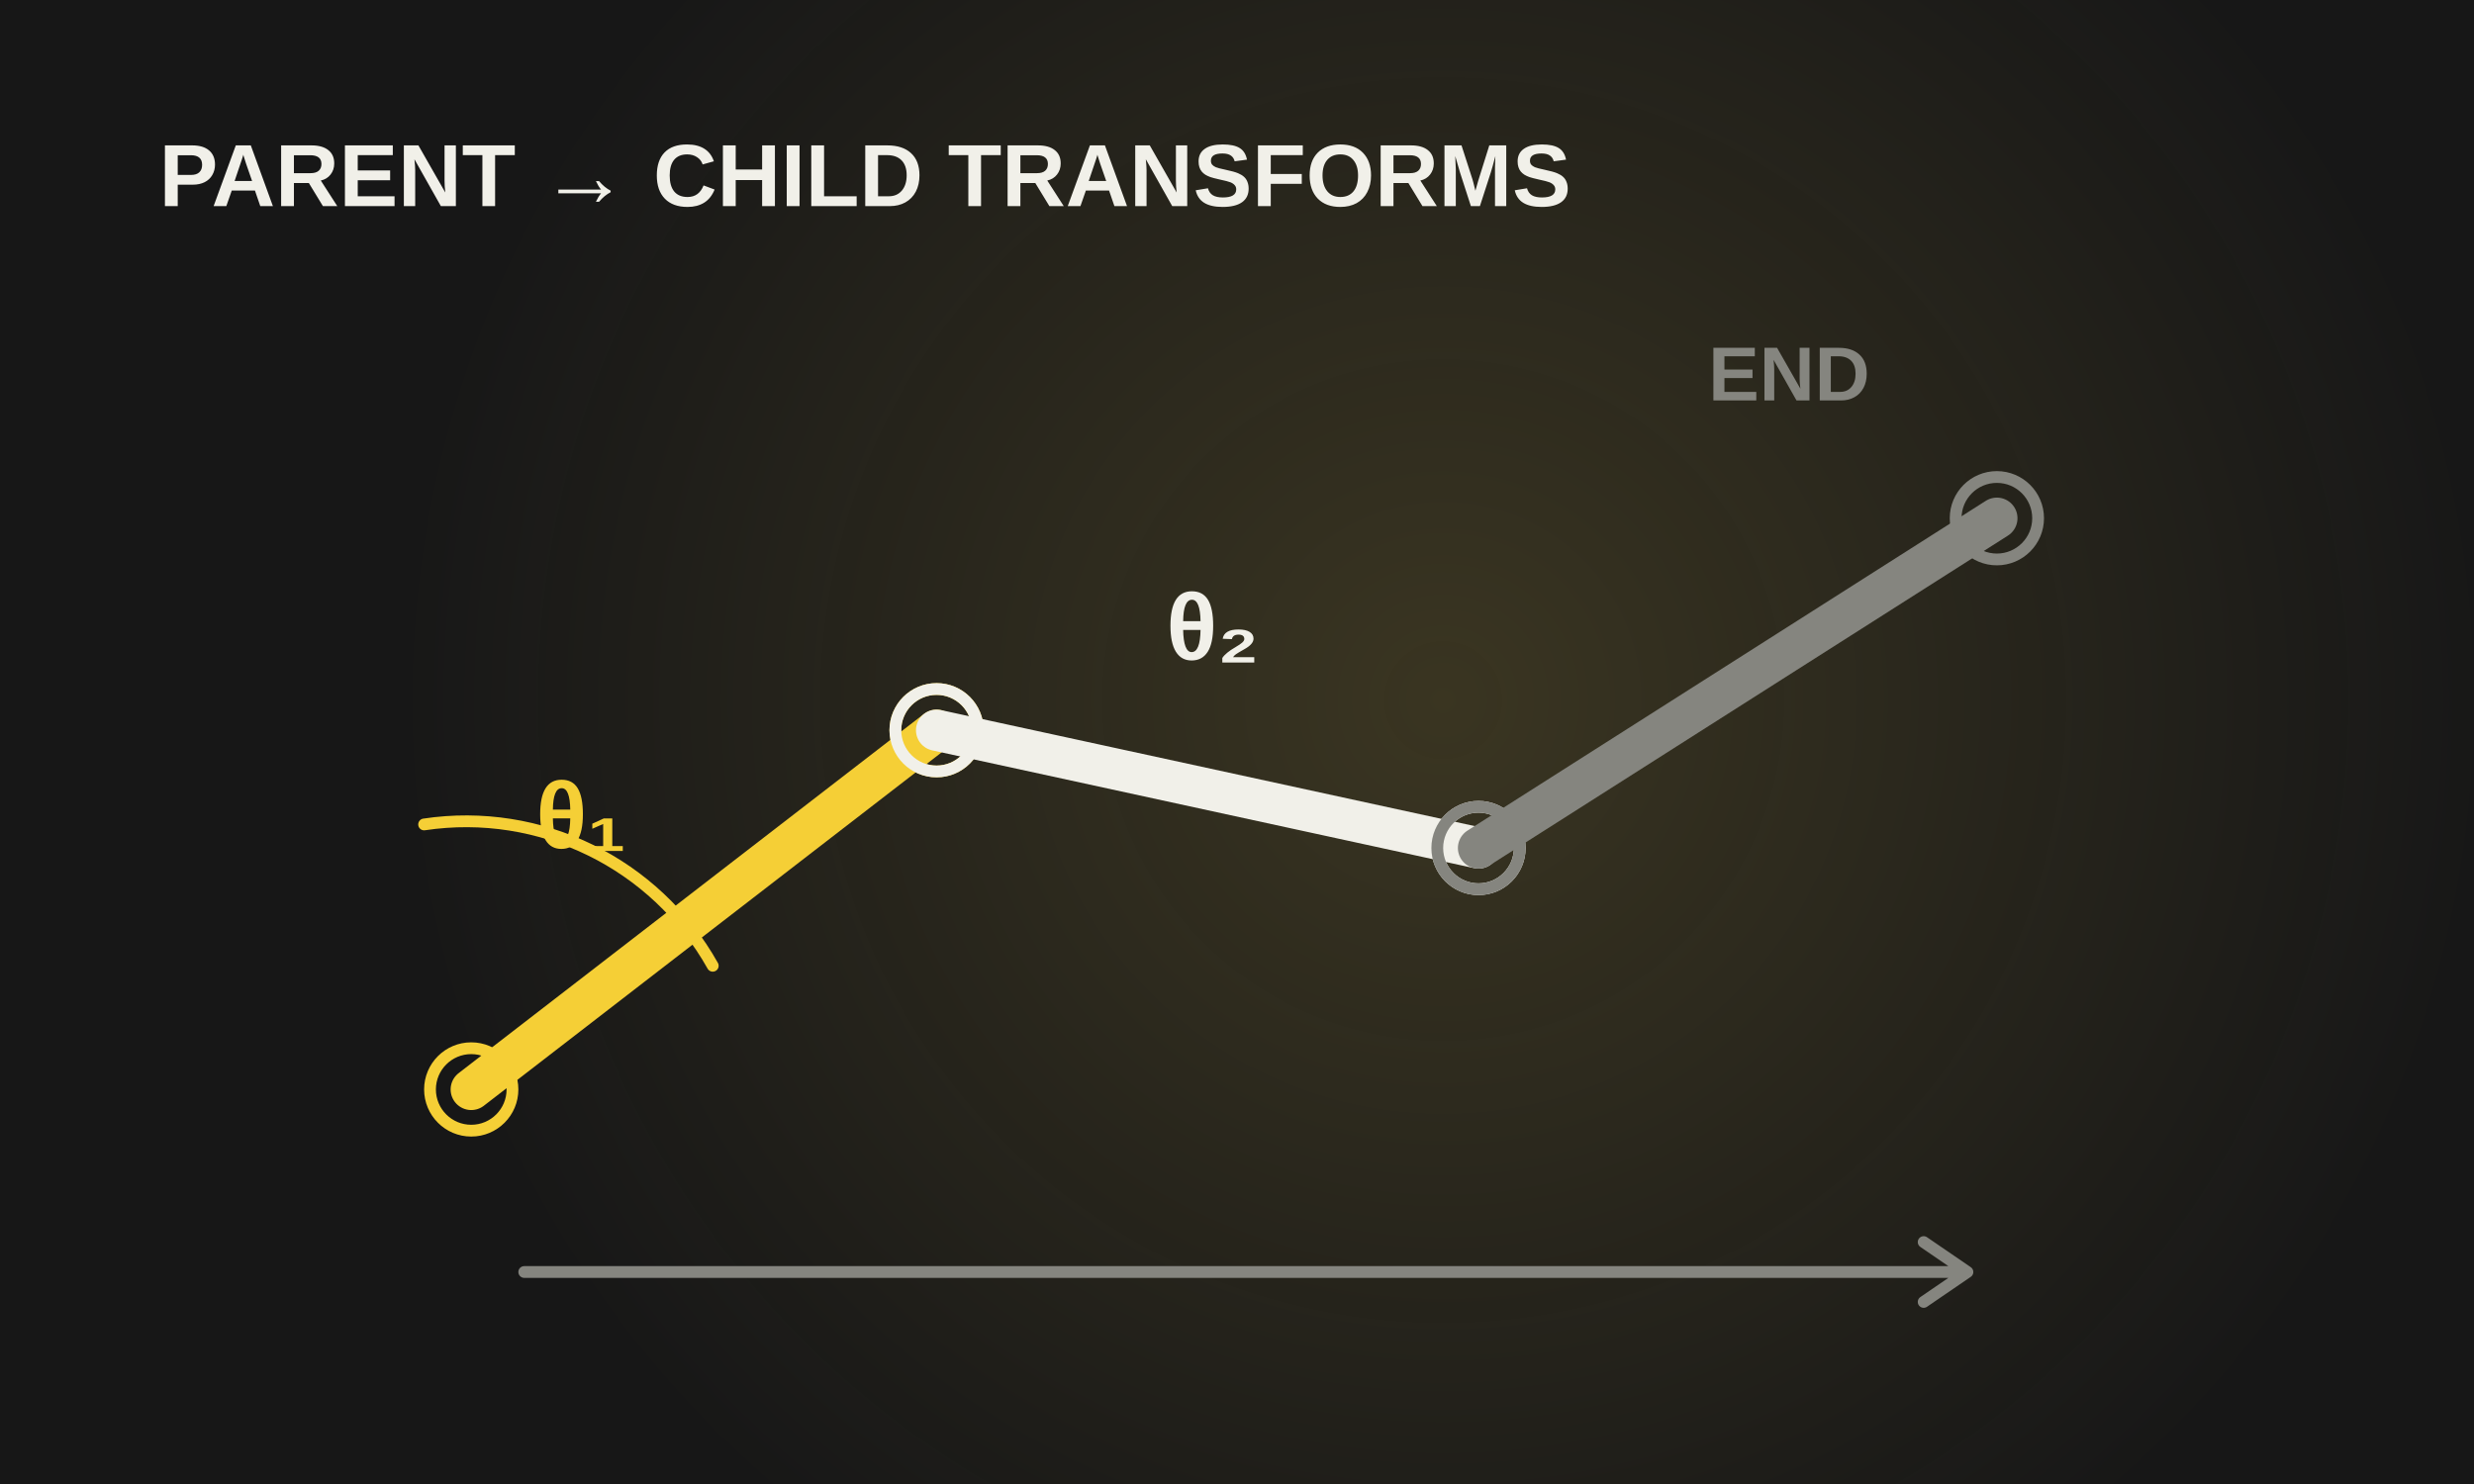
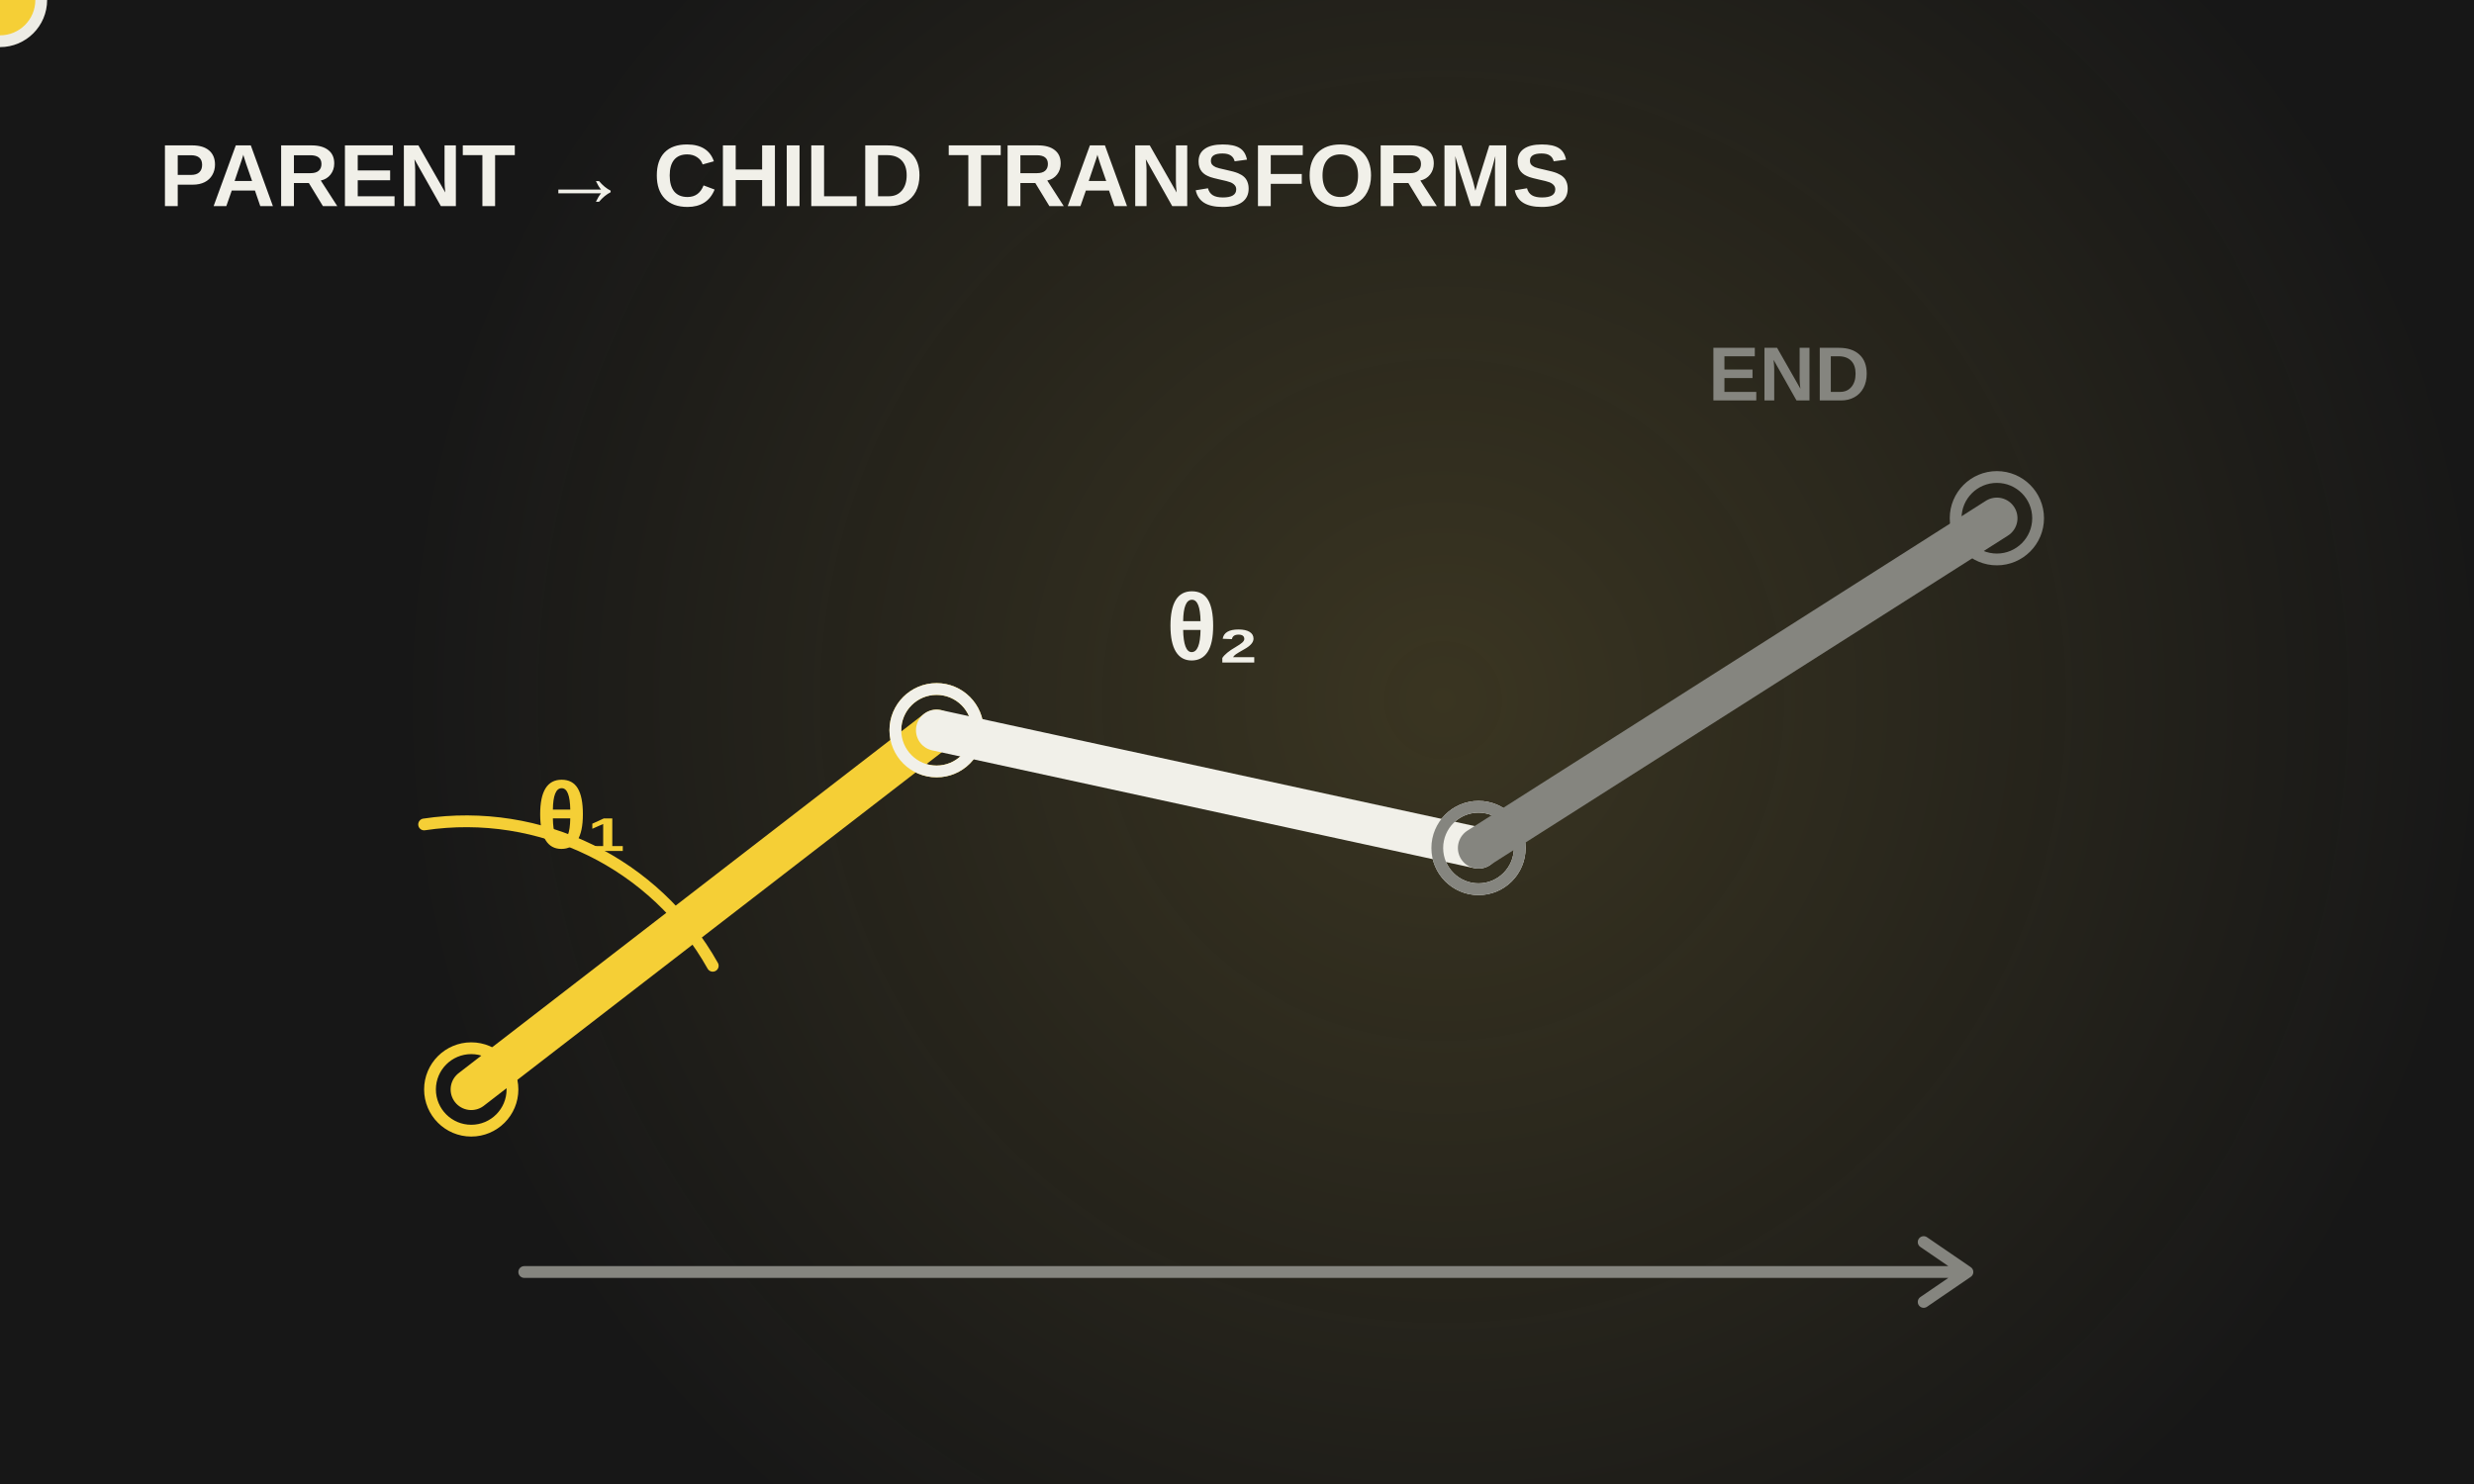
<svg xmlns="http://www.w3.org/2000/svg" class="article-cover" viewBox="0 0 420 252" role="img" aria-label="순운동학 개념 도식">
  <defs>
    <radialGradient id="cover-forward-kinematics-glow">
      <stop stop-color="hsl(48 86% 65%)" stop-opacity=".16" />
      <stop offset="1" stop-color="hsl(48 86% 65%)" stop-opacity="0" />
    </radialGradient>
    <radialGradient id="cover-forward-kinematics-orb" cx="30%" cy="24%">
      <stop stop-color="#fff7d6" />
      <stop offset=".42" stop-color="hsl(48 86% 65%)" />
      <stop offset="1" stop-color="#46390d" />
    </radialGradient>
  </defs>
  <rect width="420" height="252" fill="#171717" />
  <circle cx="245" cy="119" r="175" fill="url(#cover-forward-kinematics-glow)" />
-   <text x="27" y="35" fill="#f1f0e9" font-family="Wanted Sans,Arial,sans-serif" font-size="15" font-weight="600">PARENT → CHILD TRANSFORMS</text>
-   <path d="M80 185L159 124" fill="none" stroke="#f5cf36" stroke-width="7" stroke-linecap="round" stroke-linejoin="round" />
-   <circle cx="80" cy="185" r="7" fill="none" stroke="#f5cf36" stroke-width="2" />
-   <circle cx="159" cy="124" r="7" fill="none" stroke="#f5cf36" stroke-width="2" />
-   <path d="M159 124L251 144" fill="none" stroke="#f1f0e9" stroke-width="7" stroke-linecap="round" stroke-linejoin="round" />
-   <circle cx="159" cy="124" r="7" fill="none" stroke="#f1f0e9" stroke-width="2" />
-   <circle cx="251" cy="144" r="7" fill="none" stroke="#f1f0e9" stroke-width="2" />
-   <path d="M251 144L339 88" fill="none" stroke="#85857f" stroke-width="7" stroke-linecap="round" stroke-linejoin="round" />
-   <circle cx="251" cy="144" r="7" fill="none" stroke="#85857f" stroke-width="2" />
-   <circle cx="339" cy="88" r="7" fill="none" stroke="#85857f" stroke-width="2" />
-   <path d="M72 140A48 48 0 0 1 121 164" fill="none" stroke="#f5cf36" stroke-width="2" stroke-linecap="round" stroke-linejoin="round" />
-   <text x="91" y="144" fill="#f5cf36" font-family="Wanted Sans,Arial,sans-serif" font-size="16" font-weight="600">θ₁</text>
-   <text x="198" y="112" fill="#f1f0e9" font-family="Wanted Sans,Arial,sans-serif" font-size="16" font-weight="600">θ₂</text>
-   <path d="M89 216L334 216M326.572 221.082L334 216L326.572 210.918" fill="none" stroke="#85857f" stroke-width="2" stroke-linecap="round" stroke-linejoin="round" />
-   <text x="290" y="68" fill="#85857f" font-family="Wanted Sans,Arial,sans-serif" font-size="13" font-weight="600">END</text>
+   <g class="technical-scene" data-scene="forward-kinematics">
+     <text x="27" y="35" fill="#f1f0e9" font-family="Wanted Sans,Arial,sans-serif" font-size="15" font-weight="600">PARENT → CHILD TRANSFORMS</text>
+     <path d="M80 185L159 124" fill="none" stroke="#f5cf36" stroke-width="7" stroke-linecap="round" stroke-linejoin="round" />
+     <circle cx="80" cy="185" r="7" fill="none" stroke="#f5cf36" stroke-width="2" />
+     <circle cx="159" cy="124" r="7" fill="none" stroke="#f5cf36" stroke-width="2" />
+     <path d="M159 124L251 144" fill="none" stroke="#f1f0e9" stroke-width="7" stroke-linecap="round" stroke-linejoin="round" />
+     <circle cx="159" cy="124" r="7" fill="none" stroke="#f1f0e9" stroke-width="2" />
+     <circle cx="251" cy="144" r="7" fill="none" stroke="#f1f0e9" stroke-width="2" />
+     <path d="M251 144L339 88" fill="none" stroke="#85857f" stroke-width="7" stroke-linecap="round" stroke-linejoin="round" />
+     <circle cx="251" cy="144" r="7" fill="none" stroke="#85857f" stroke-width="2" />
+     <circle cx="339" cy="88" r="7" fill="none" stroke="#85857f" stroke-width="2" />
+     <path d="M72 140A48 48 0 0 1 121 164" fill="none" stroke="#f5cf36" stroke-width="2" stroke-linecap="round" stroke-linejoin="round" />
+     <text x="91" y="144" fill="#f5cf36" font-family="Wanted Sans,Arial,sans-serif" font-size="16" font-weight="600">θ₁</text>
+     <text x="198" y="112" fill="#f1f0e9" font-family="Wanted Sans,Arial,sans-serif" font-size="16" font-weight="600">θ₂</text>
+     <path d="M89 216L334 216M326.572 221.082L334 216L326.572 210.918" fill="none" stroke="#85857f" stroke-width="2" stroke-linecap="round" stroke-linejoin="round" />
+     <text x="290" y="68" fill="#85857f" font-family="Wanted Sans,Arial,sans-serif" font-size="13" font-weight="600">END</text>
+     <circle r="7" fill="#f5cf36" stroke="#edece5" stroke-width="2">
+       <animateMotion path="M80 185L159 124L251 144L339 88" dur="5s" repeatCount="indefinite" />
+     </circle>
+   </g>
</svg>
